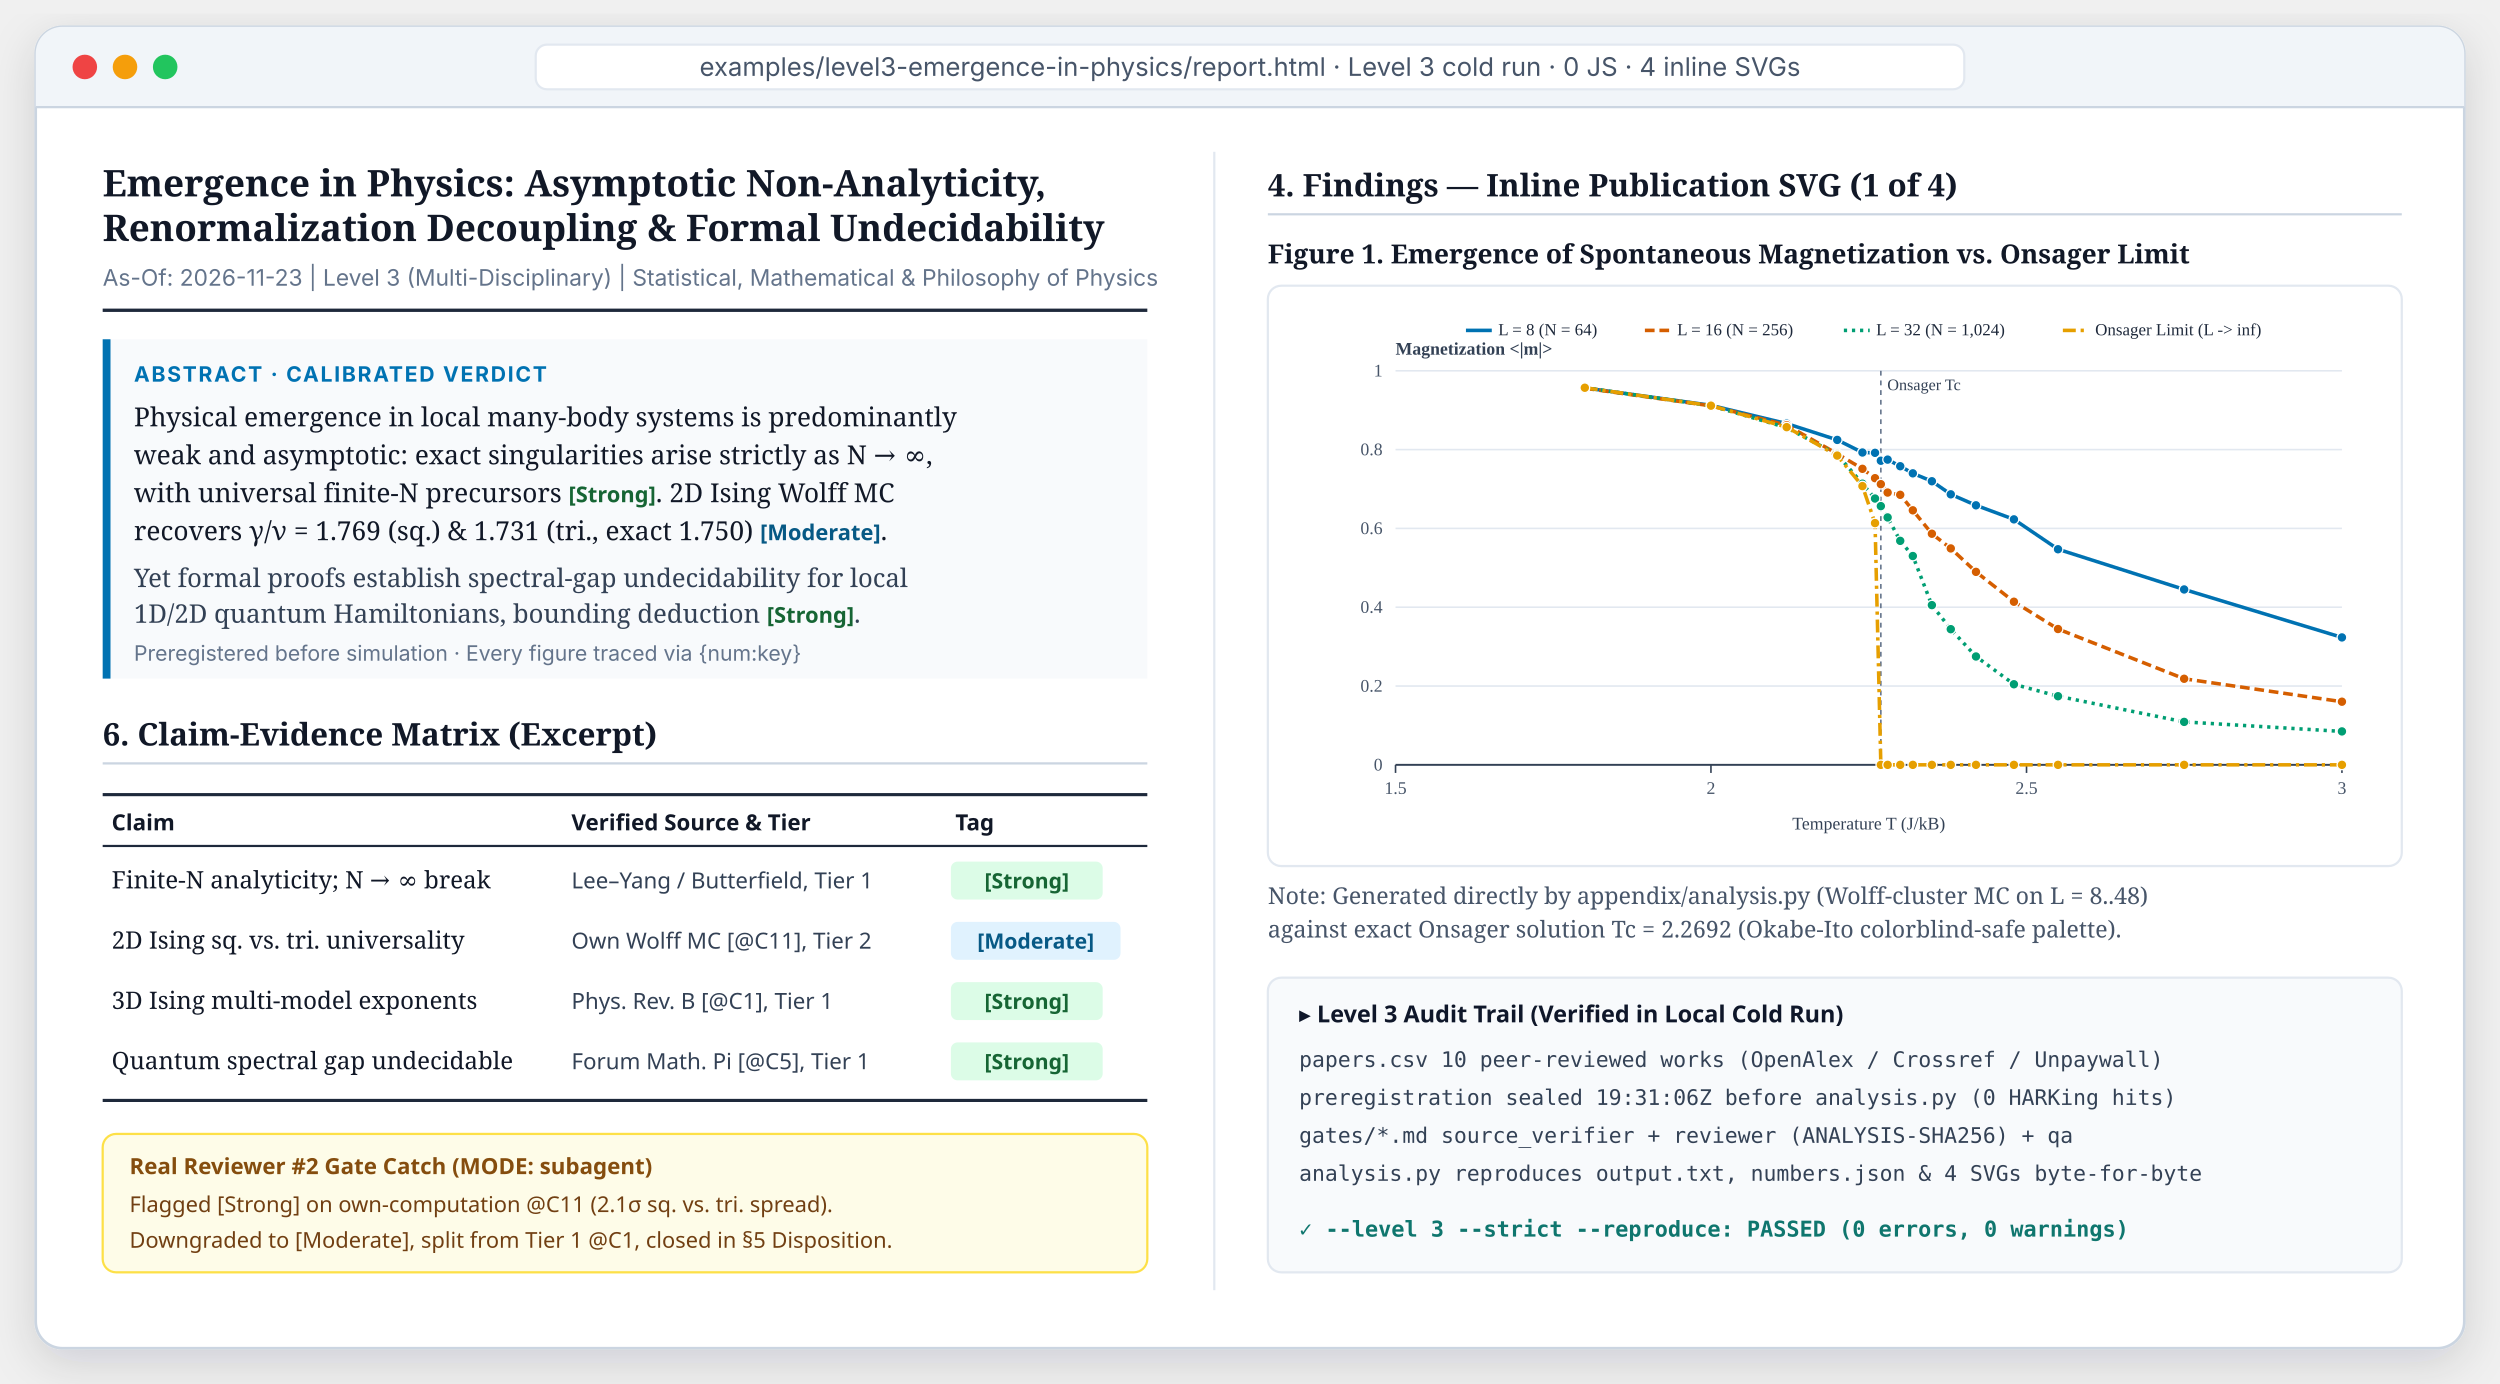
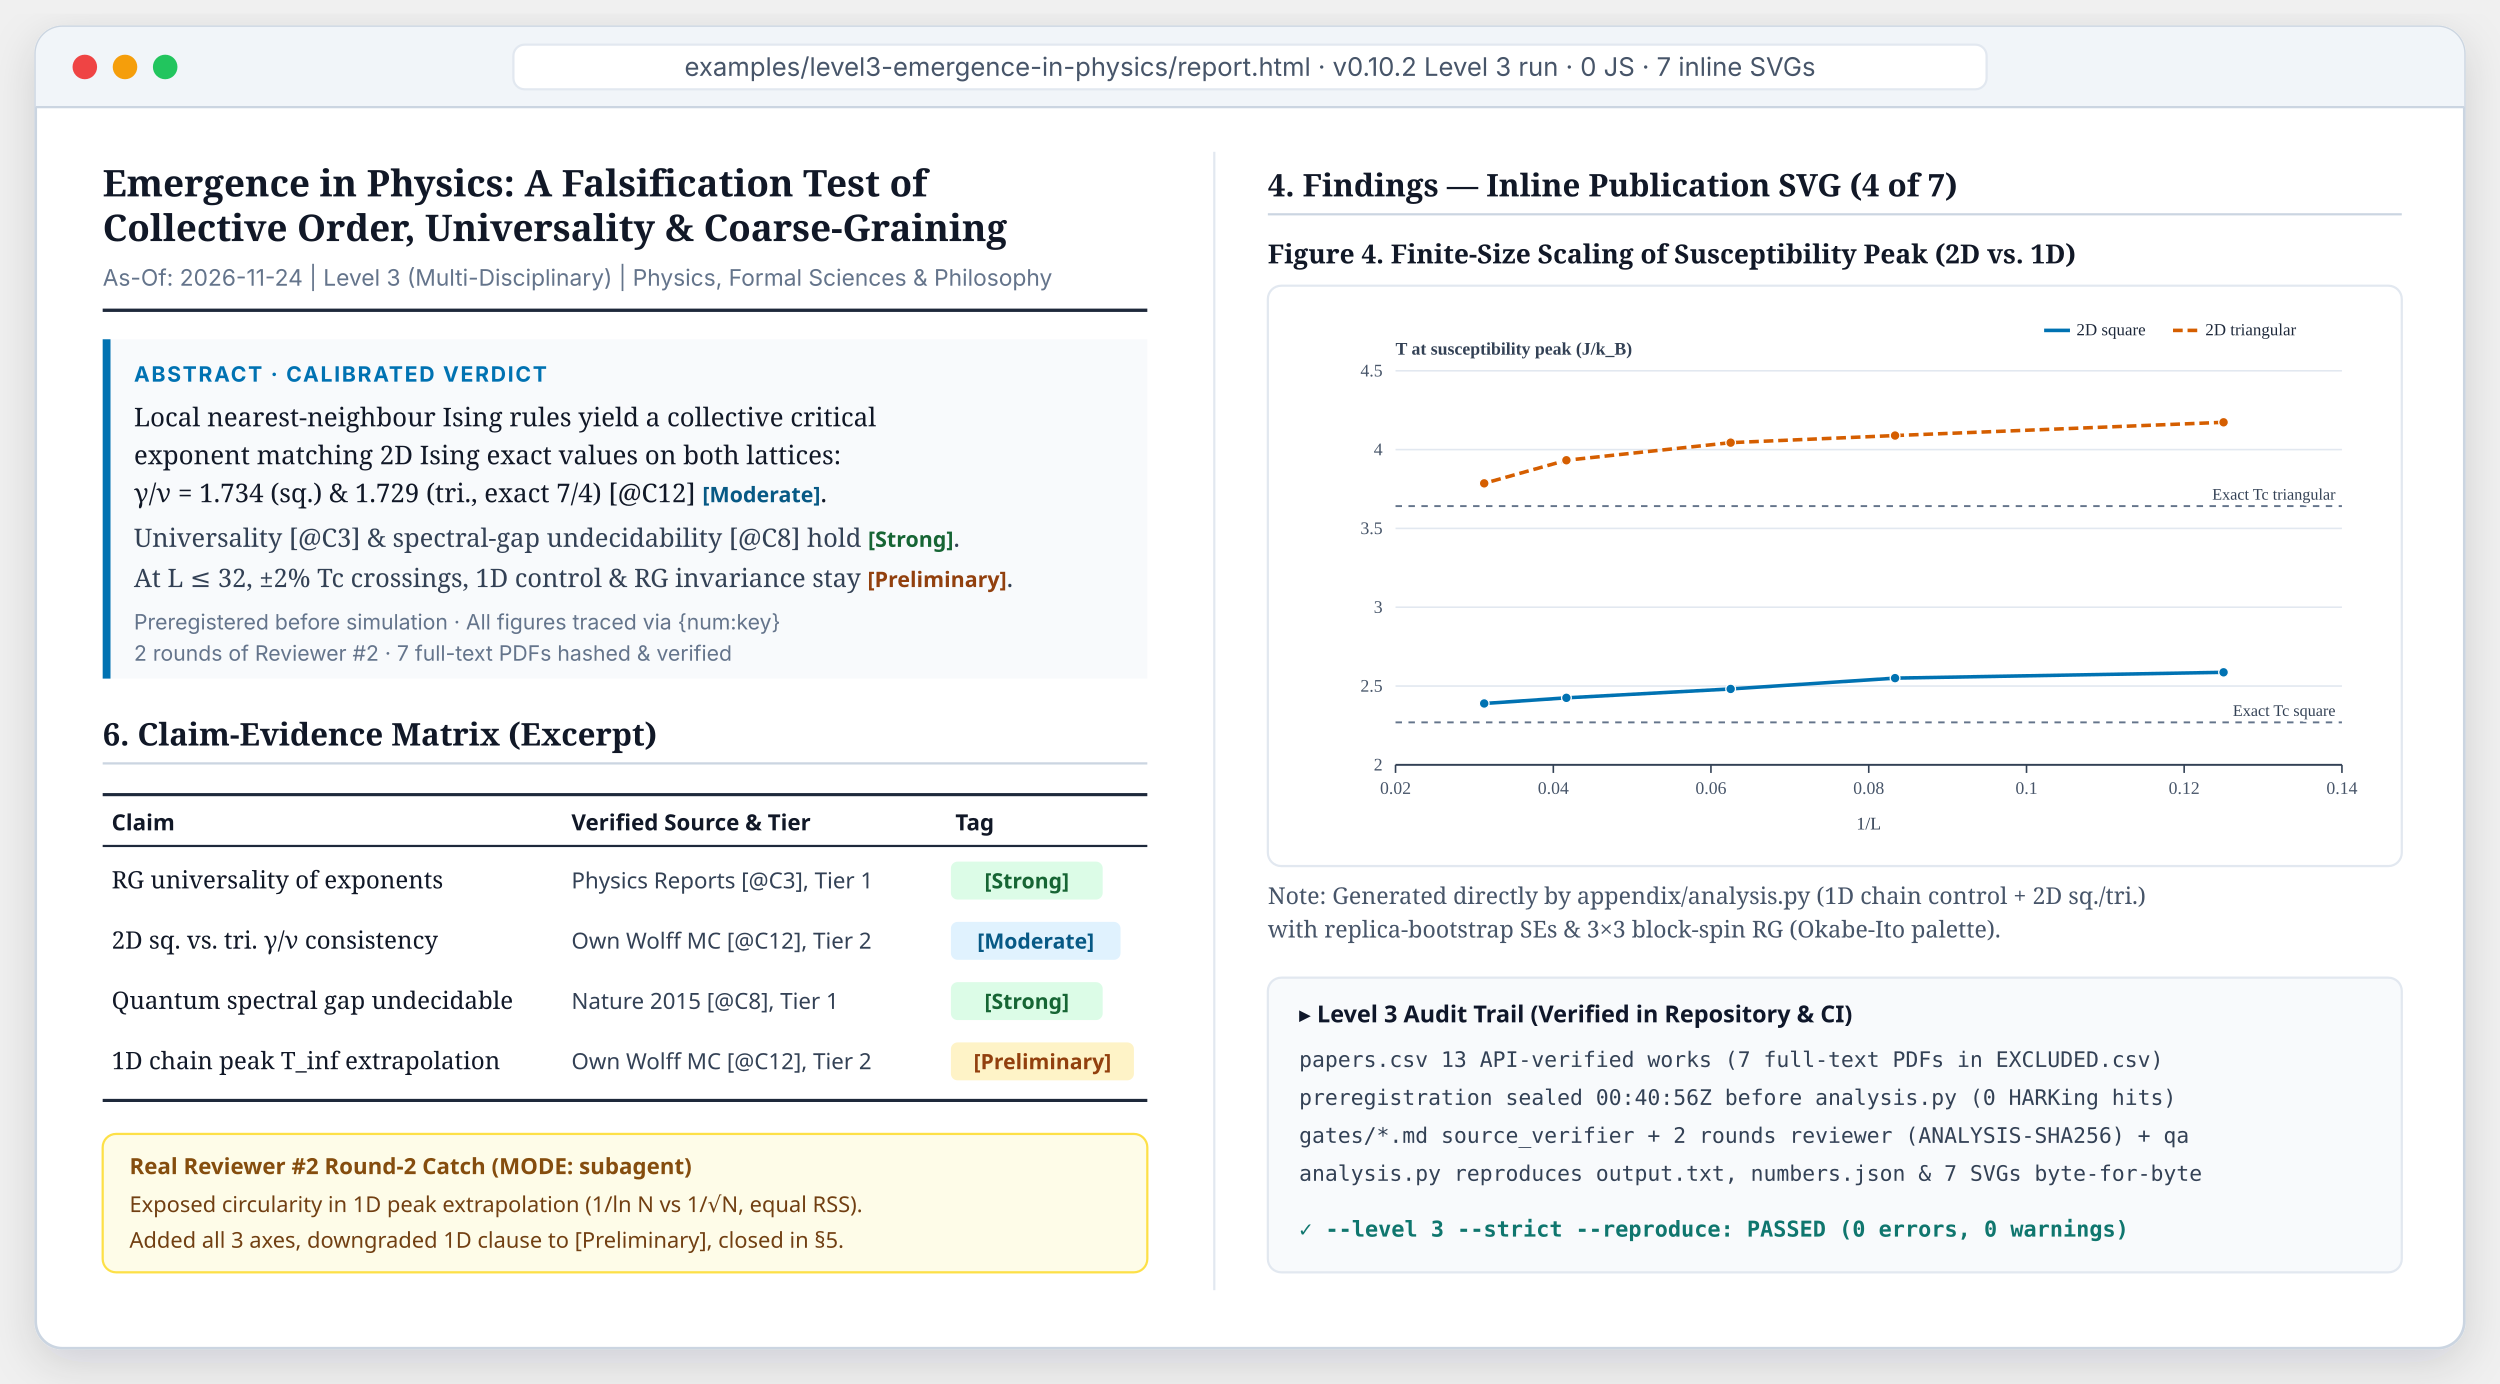
- <svg xmlns="http://www.w3.org/2000/svg" viewBox="0 0 1120 620" width="1120" height="620" role="img" aria-label="Heurisma Level 3 working-paper HTML preview: Emergence in Physics with Onsager Ising SVG chart, Claim-Evidence Matrix, and Reviewer #2 subagent gate">
+ <svg xmlns="http://www.w3.org/2000/svg" viewBox="0 0 1120 620" width="1120" height="620" role="img" aria-label="Heurisma Level 3 working-paper HTML preview: Emergence in Physics with Finite-Size Scaling SVG chart, Claim-Evidence Matrix, and Reviewer #2 subagent gate">
  <defs>
    <filter id="shadow" x="-4%" y="-4%" width="108%" height="110%">
      <feDropShadow dx="0" dy="6" stdDeviation="10" flood-color="#0f172a" flood-opacity="0.14" />
    </filter>
    <clipPath id="winClip">
      <rect x="16" y="12" width="1088" height="592" rx="12" />
    </clipPath>
  </defs>
  <rect x="16" y="12" width="1088" height="592" rx="12" fill="#ffffff" stroke="#cbd5e1" stroke-width="1.2" filter="url(#shadow)" />
  <g clip-path="url(#winClip)">
    <rect x="16" y="12" width="1088" height="36" fill="#f1f5f9" />
    <line x1="16" y1="48" x2="1104" y2="48" stroke="#cbd5e1" stroke-width="1" />
    <circle cx="38" cy="30" r="5.5" fill="#ef4444" />
    <circle cx="56" cy="30" r="5.5" fill="#f59e0b" />
    <circle cx="74" cy="30" r="5.5" fill="#22c55e" />
-     <rect x="240" y="20" width="640" height="20" rx="5" fill="#ffffff" stroke="#e2e8f0" stroke-width="1" />
-     <text x="560" y="34" text-anchor="middle" font-family="system-ui, -apple-system, sans-serif" font-size="11.5" fill="#475569">examples/level3-emergence-in-physics/report.html  ·  Level 3 cold run · 0 JS · 4 inline SVGs</text>
+     <rect x="230" y="20" width="660" height="20" rx="5" fill="#ffffff" stroke="#e2e8f0" stroke-width="1" />
+     <text x="560" y="34" text-anchor="middle" font-family="system-ui, -apple-system, sans-serif" font-size="11.5" fill="#475569">examples/level3-emergence-in-physics/report.html  ·  v0.10.2 Level 3 run · 0 JS · 7 inline SVGs</text>
    <g transform="translate(46, 70)">
-       <text x="0" y="18" font-family="Georgia, Charter, serif" font-size="16.5" font-weight="700" fill="#111827">Emergence in Physics: Asymptotic Non-Analyticity,</text>
-       <text x="0" y="38" font-family="Georgia, Charter, serif" font-size="16.5" font-weight="700" fill="#111827">Renormalization Decoupling &amp; Formal Undecidability</text>
-       <text x="0" y="58" font-family="system-ui, -apple-system, sans-serif" font-size="10.2" fill="#64748b">As-Of: 2026-11-23  |  Level 3 (Multi-Disciplinary)  |  Statistical, Mathematical &amp; Philosophy of Physics</text>
+       <text x="0" y="18" font-family="Georgia, Charter, serif" font-size="16.5" font-weight="700" fill="#111827">Emergence in Physics: A Falsification Test of</text>
+       <text x="0" y="38" font-family="Georgia, Charter, serif" font-size="16.5" font-weight="700" fill="#111827">Collective Order, Universality &amp; Coarse-Graining</text>
+       <text x="0" y="58" font-family="system-ui, -apple-system, sans-serif" font-size="10.2" fill="#64748b">As-Of: 2026-11-24  |  Level 3 (Multi-Disciplinary)  |  Physics, Formal Sciences &amp; Philosophy</text>
      <line x1="0" y1="69" x2="468" y2="69" stroke="#1e293b" stroke-width="1.5" />
      <rect x="0" y="82" width="468" height="152" fill="#f8fafc" />
      <rect x="0" y="82" width="3.5" height="152" fill="#0072B2" />
      <text x="14" y="101" font-family="system-ui, -apple-system, sans-serif" font-size="9.5" font-weight="700" letter-spacing="0.08em" fill="#0072B2">ABSTRACT · CALIBRATED VERDICT</text>
-       <text x="14" y="121" font-family="Georgia, Charter, serif" font-size="11.8" fill="#111827">Physical emergence in local many-body systems is predominantly</text>
-       <text x="14" y="138" font-family="Georgia, Charter, serif" font-size="11.8" fill="#111827">weak and asymptotic: exact singularities arise strictly as N → ∞,</text>
-       <text x="14" y="155" font-family="Georgia, Charter, serif" font-size="11.8" fill="#111827">with universal finite-N precursors
-         <tspan font-family="system-ui, sans-serif" font-size="9.8" font-weight="700" fill="#166534"> [Strong]</tspan>. 2D Ising Wolff MC
+       <text x="14" y="121" font-family="Georgia, Charter, serif" font-size="11.6" fill="#111827">Local nearest-neighbour Ising rules yield a collective critical</text>
+       <text x="14" y="138" font-family="Georgia, Charter, serif" font-size="11.6" fill="#111827">exponent matching 2D Ising exact values on both lattices:</text>
+       <text x="14" y="155" font-family="Georgia, Charter, serif" font-size="11.6" fill="#111827">γ/ν = 1.734 (sq.) &amp; 1.729 (tri., exact 7/4) [@C12]
+         <tspan font-family="system-ui, sans-serif" font-size="9.6" font-weight="700" fill="#075985"> [Moderate]</tspan>.
      </text>
-       <text x="14" y="172" font-family="Georgia, Charter, serif" font-size="11.8" fill="#111827">recovers γ/ν = 1.769 (sq.) &amp; 1.731 (tri., exact 1.750)
-         <tspan font-family="system-ui, sans-serif" font-size="9.8" font-weight="700" fill="#075985"> [Moderate]</tspan>.
+       <text x="14" y="175" font-family="Georgia, Charter, serif" font-size="11.4" fill="#334155">Universality [@C3] &amp; spectral-gap undecidability [@C8] hold
+         <tspan font-family="system-ui, sans-serif" font-size="9.6" font-weight="700" fill="#166534"> [Strong]</tspan>.
      </text>
-       <text x="14" y="193" font-family="Georgia, Charter, serif" font-size="11.5" fill="#334155">Yet formal proofs establish spectral-gap undecidability for local</text>
-       <text x="14" y="209" font-family="Georgia, Charter, serif" font-size="11.5" fill="#334155">1D/2D quantum Hamiltonians, bounding deduction
-         <tspan font-family="system-ui, sans-serif" font-size="9.8" font-weight="700" fill="#166534"> [Strong]</tspan>.
+       <text x="14" y="193" font-family="Georgia, Charter, serif" font-size="11.4" fill="#334155">At L ≤ 32, ±2% Tc crossings, 1D control &amp; RG invariance stay
+         <tspan font-family="system-ui, sans-serif" font-size="9.6" font-weight="700" fill="#92400e"> [Preliminary]</tspan>.
      </text>
-       <text x="14" y="226" font-family="system-ui, -apple-system, sans-serif" font-size="9.5" fill="#64748b">Preregistered before simulation · Every figure traced via {num:key}</text>
+       <text x="14" y="212" font-family="system-ui, -apple-system, sans-serif" font-size="9.5" fill="#64748b">Preregistered before simulation · All figures traced via {num:key}</text>
+       <text x="14" y="226" font-family="system-ui, -apple-system, sans-serif" font-size="9.5" fill="#64748b">2 rounds of Reviewer #2 · 7 full-text PDFs hashed &amp; verified</text>
      <text x="0" y="264" font-family="Georgia, Charter, serif" font-size="14" font-weight="700" fill="#111827">6. Claim-Evidence Matrix (Excerpt)</text>
      <line x1="0" y1="272" x2="468" y2="272" stroke="#cbd5e1" stroke-width="1" />
      <line x1="0" y1="286" x2="468" y2="286" stroke="#1e293b" stroke-width="1.4" />
      <text x="4" y="302" font-family="system-ui, sans-serif" font-size="10" font-weight="700" fill="#111827">Claim</text>
      <text x="210" y="302" font-family="system-ui, sans-serif" font-size="10" font-weight="700" fill="#111827">Verified Source &amp; Tier</text>
      <text x="382" y="302" font-family="system-ui, sans-serif" font-size="10" font-weight="700" fill="#111827">Tag</text>
      <line x1="0" y1="309" x2="468" y2="309" stroke="#1e293b" stroke-width="1" />
-       <text x="4" y="328" font-family="Georgia, serif" font-size="10.8" fill="#111827">Finite-N analyticity; N → ∞ break</text>
-       <text x="210" y="328" font-family="system-ui, sans-serif" font-size="10" fill="#334155">Lee–Yang / Butterfield, Tier 1</text>
+       <text x="4" y="328" font-family="Georgia, serif" font-size="10.8" fill="#111827">RG universality of exponents</text>
+       <text x="210" y="328" font-family="system-ui, sans-serif" font-size="10" fill="#334155">Physics Reports [@C3], Tier 1</text>
      <rect x="380" y="316" width="68" height="17" rx="3" fill="#dcfce7" />
      <text x="414" y="328" text-anchor="middle" font-family="system-ui, sans-serif" font-size="9.5" font-weight="700" fill="#166534">[Strong]</text>
-       <text x="4" y="355" font-family="Georgia, serif" font-size="10.8" fill="#111827">2D Ising sq. vs. tri. universality</text>
-       <text x="210" y="355" font-family="system-ui, sans-serif" font-size="10" fill="#334155">Own Wolff MC [@C11], Tier 2</text>
+       <text x="4" y="355" font-family="Georgia, serif" font-size="10.8" fill="#111827">2D sq. vs. tri. γ/ν consistency</text>
+       <text x="210" y="355" font-family="system-ui, sans-serif" font-size="10" fill="#334155">Own Wolff MC [@C12], Tier 2</text>
      <rect x="380" y="343" width="76" height="17" rx="3" fill="#e0f2fe" />
      <text x="418" y="355" text-anchor="middle" font-family="system-ui, sans-serif" font-size="9.5" font-weight="700" fill="#075985">[Moderate]</text>
-       <text x="4" y="382" font-family="Georgia, serif" font-size="10.8" fill="#111827">3D Ising multi-model exponents</text>
-       <text x="210" y="382" font-family="system-ui, sans-serif" font-size="10" fill="#334155">Phys. Rev. B [@C1], Tier 1</text>
+       <text x="4" y="382" font-family="Georgia, serif" font-size="10.8" fill="#111827">Quantum spectral gap undecidable</text>
+       <text x="210" y="382" font-family="system-ui, sans-serif" font-size="10" fill="#334155">Nature 2015 [@C8], Tier 1</text>
      <rect x="380" y="370" width="68" height="17" rx="3" fill="#dcfce7" />
      <text x="414" y="382" text-anchor="middle" font-family="system-ui, sans-serif" font-size="9.5" font-weight="700" fill="#166534">[Strong]</text>
-       <text x="4" y="409" font-family="Georgia, serif" font-size="10.8" fill="#111827">Quantum spectral gap undecidable</text>
-       <text x="210" y="409" font-family="system-ui, sans-serif" font-size="10" fill="#334155">Forum Math. Pi [@C5], Tier 1</text>
-       <rect x="380" y="397" width="68" height="17" rx="3" fill="#dcfce7" />
-       <text x="414" y="409" text-anchor="middle" font-family="system-ui, sans-serif" font-size="9.5" font-weight="700" fill="#166534">[Strong]</text>
+       <text x="4" y="409" font-family="Georgia, serif" font-size="10.8" fill="#111827">1D chain peak T_inf extrapolation</text>
+       <text x="210" y="409" font-family="system-ui, sans-serif" font-size="10" fill="#334155">Own Wolff MC [@C12], Tier 2</text>
+       <rect x="380" y="397" width="82" height="17" rx="3" fill="#fef3c7" />
+       <text x="421" y="409" text-anchor="middle" font-family="system-ui, sans-serif" font-size="9.5" font-weight="700" fill="#92400e">[Preliminary]</text>
      <line x1="0" y1="423" x2="468" y2="423" stroke="#1e293b" stroke-width="1.4" />
      <rect x="0" y="438" width="468" height="62" rx="6" fill="#fefce8" stroke="#fde047" stroke-width="1" />
-       <text x="12" y="456" font-family="system-ui, sans-serif" font-size="10" font-weight="700" fill="#854d0e">Real Reviewer #2 Gate Catch (MODE: subagent)</text>
-       <text x="12" y="473" font-family="system-ui, sans-serif" font-size="9.8" fill="#713f12">Flagged [Strong] on own-computation @C11 (2.1σ sq. vs. tri. spread).</text>
-       <text x="12" y="489" font-family="system-ui, sans-serif" font-size="9.8" fill="#713f12">Downgraded to [Moderate], split from Tier 1 @C1, closed in §5 Disposition.</text>
+       <text x="12" y="456" font-family="system-ui, sans-serif" font-size="10" font-weight="700" fill="#854d0e">Real Reviewer #2 Round-2 Catch (MODE: subagent)</text>
+       <text x="12" y="473" font-family="system-ui, sans-serif" font-size="9.8" fill="#713f12">Exposed circularity in 1D peak extrapolation (1/ln N vs 1/√N, equal RSS).</text>
+       <text x="12" y="489" font-family="system-ui, sans-serif" font-size="9.8" fill="#713f12">Added all 3 axes, downgraded 1D clause to [Preliminary], closed in §5.</text>
    </g>
    <line x1="544" y1="68" x2="544" y2="578" stroke="#e2e8f0" stroke-width="1" />
    <g transform="translate(568, 70)">
-       <text x="0" y="18" font-family="Georgia, Charter, serif" font-size="14" font-weight="700" fill="#111827">4. Findings — Inline Publication SVG (1 of 4)</text>
+       <text x="0" y="18" font-family="Georgia, Charter, serif" font-size="14" font-weight="700" fill="#111827">4. Findings — Inline Publication SVG (4 of 7)</text>
      <line x1="0" y1="26" x2="508" y2="26" stroke="#cbd5e1" stroke-width="1" />
-       <text x="0" y="48" font-family="Georgia, Charter, serif" font-size="11.8" font-weight="700" fill="#111827">Figure 1. Emergence of Spontaneous Magnetization vs. Onsager Limit</text>
+       <text x="0" y="48" font-family="Georgia, Charter, serif" font-size="11.8" font-weight="700" fill="#111827">Figure 4. Finite-Size Scaling of Susceptibility Peak (2D vs. 1D)</text>
      <rect x="0" y="58" width="508" height="260" rx="6" fill="#ffffff" stroke="#e2e8f0" stroke-width="1" />
      <svg x="8" y="64" width="492" height="248" viewBox="0 0 680 330">
        <line x1="68" y1="282.0" x2="654" y2="282.0" stroke="#e2e8f0" stroke-width="1" />
-         <text x="60" y="285.5" text-anchor="end" font-size="11" fill="#475569">0</text>
+         <text x="60" y="285.5" text-anchor="end" font-size="11" fill="#475569">2</text>
        <line x1="68" y1="233.2" x2="654" y2="233.2" stroke="#e2e8f0" stroke-width="1" />
-         <text x="60" y="236.7" text-anchor="end" font-size="11" fill="#475569">0.2</text>
+         <text x="60" y="236.7" text-anchor="end" font-size="11" fill="#475569">2.5</text>
        <line x1="68" y1="184.4" x2="654" y2="184.4" stroke="#e2e8f0" stroke-width="1" />
-         <text x="60" y="187.9" text-anchor="end" font-size="11" fill="#475569">0.4</text>
+         <text x="60" y="187.9" text-anchor="end" font-size="11" fill="#475569">3</text>
        <line x1="68" y1="135.6" x2="654" y2="135.6" stroke="#e2e8f0" stroke-width="1" />
-         <text x="60" y="139.1" text-anchor="end" font-size="11" fill="#475569">0.6</text>
+         <text x="60" y="139.1" text-anchor="end" font-size="11" fill="#475569">3.5</text>
        <line x1="68" y1="86.8" x2="654" y2="86.8" stroke="#e2e8f0" stroke-width="1" />
-         <text x="60" y="90.3" text-anchor="end" font-size="11" fill="#475569">0.8</text>
+         <text x="60" y="90.3" text-anchor="end" font-size="11" fill="#475569">4</text>
        <line x1="68" y1="38.0" x2="654" y2="38.0" stroke="#e2e8f0" stroke-width="1" />
-         <text x="60" y="41.5" text-anchor="end" font-size="11" fill="#475569">1</text>
+         <text x="60" y="41.5" text-anchor="end" font-size="11" fill="#475569">4.5</text>
        <line x1="68" y1="282" x2="654" y2="282" stroke="#334155" stroke-width="1.2" />
-         <text x="68" y="28" text-anchor="start" font-size="11" font-weight="600" fill="#334155">Magnetization &lt;|m|&gt;</text>
+         <text x="68" y="28" text-anchor="start" font-size="11" font-weight="600" fill="#334155">T at susceptibility peak (J/k_B)</text>
        <line x1="68.0" y1="282" x2="68.0" y2="287" stroke="#334155" />
-         <text x="68.0" y="300" text-anchor="middle" font-size="11" fill="#475569">1.5</text>
+         <text x="68.0" y="300" text-anchor="middle" font-size="11" fill="#475569">0.02</text>
+         <line x1="165.7" y1="282" x2="165.7" y2="287" stroke="#334155" />
+         <text x="165.7" y="300" text-anchor="middle" font-size="11" fill="#475569">0.04</text>
        <line x1="263.3" y1="282" x2="263.3" y2="287" stroke="#334155" />
-         <text x="263.3" y="300" text-anchor="middle" font-size="11" fill="#475569">2</text>
+         <text x="263.3" y="300" text-anchor="middle" font-size="11" fill="#475569">0.06</text>
+         <line x1="361.0" y1="282" x2="361.0" y2="287" stroke="#334155" />
+         <text x="361.0" y="300" text-anchor="middle" font-size="11" fill="#475569">0.08</text>
        <line x1="458.7" y1="282" x2="458.7" y2="287" stroke="#334155" />
-         <text x="458.7" y="300" text-anchor="middle" font-size="11" fill="#475569">2.5</text>
+         <text x="458.7" y="300" text-anchor="middle" font-size="11" fill="#475569">0.1</text>
+         <line x1="556.3" y1="282" x2="556.3" y2="287" stroke="#334155" />
+         <text x="556.3" y="300" text-anchor="middle" font-size="11" fill="#475569">0.12</text>
        <line x1="654.0" y1="282" x2="654.0" y2="287" stroke="#334155" />
-         <text x="654.0" y="300" text-anchor="middle" font-size="11" fill="#475569">3</text>
-         <text x="361.0" y="322" text-anchor="middle" font-size="11" fill="#334155">Temperature T (J/kB)</text>
-         <line x1="368.5" y1="38" x2="368.5" y2="282" stroke="#64748b" stroke-dasharray="3,3" stroke-width="1" />
-         <text x="372.5" y="50.0" text-anchor="start" font-size="10" fill="#334155" style="paint-order: stroke; stroke: #ffffff; stroke-width: 3px; stroke-linejoin: round;">Onsager Tc</text>
-         <polyline fill="none" stroke="#0072B2" stroke-width="2.2" points="185.2,48.6 263.3,59.4 310.2,70.7 341.5,80.8 357.1,88.6 364.9,88.8 368.5,93.7 372.7,93.0 380.5,97.1 388.3,101.5 400.1,106.4 411.8,114.5 427.4,121.3 450.9,130.0 478.2,148.5 556.3,173.4 654.0,203.1" />
-         <circle cx="185.2" cy="48.6" r="3.0" fill="#0072B2" stroke="#ffffff" stroke-width="0.8" />
-         <circle cx="263.3" cy="59.4" r="3.0" fill="#0072B2" stroke="#ffffff" stroke-width="0.8" />
-         <circle cx="310.2" cy="70.7" r="3.0" fill="#0072B2" stroke="#ffffff" stroke-width="0.8" />
-         <circle cx="341.5" cy="80.8" r="3.0" fill="#0072B2" stroke="#ffffff" stroke-width="0.8" />
-         <circle cx="357.1" cy="88.6" r="3.0" fill="#0072B2" stroke="#ffffff" stroke-width="0.8" />
-         <circle cx="364.9" cy="88.8" r="3.0" fill="#0072B2" stroke="#ffffff" stroke-width="0.8" />
-         <circle cx="368.5" cy="93.7" r="3.0" fill="#0072B2" stroke="#ffffff" stroke-width="0.8" />
-         <circle cx="372.7" cy="93.0" r="3.0" fill="#0072B2" stroke="#ffffff" stroke-width="0.8" />
-         <circle cx="380.5" cy="97.1" r="3.0" fill="#0072B2" stroke="#ffffff" stroke-width="0.8" />
-         <circle cx="388.3" cy="101.5" r="3.0" fill="#0072B2" stroke="#ffffff" stroke-width="0.8" />
-         <circle cx="400.1" cy="106.4" r="3.0" fill="#0072B2" stroke="#ffffff" stroke-width="0.8" />
-         <circle cx="411.8" cy="114.5" r="3.0" fill="#0072B2" stroke="#ffffff" stroke-width="0.8" />
-         <circle cx="427.4" cy="121.3" r="3.0" fill="#0072B2" stroke="#ffffff" stroke-width="0.8" />
-         <circle cx="450.9" cy="130.0" r="3.0" fill="#0072B2" stroke="#ffffff" stroke-width="0.8" />
-         <circle cx="478.2" cy="148.5" r="3.0" fill="#0072B2" stroke="#ffffff" stroke-width="0.8" />
-         <circle cx="556.3" cy="173.4" r="3.0" fill="#0072B2" stroke="#ffffff" stroke-width="0.8" />
-         <circle cx="654.0" cy="203.1" r="3.0" fill="#0072B2" stroke="#ffffff" stroke-width="0.8" />
-         <polyline fill="none" stroke="#D55E00" stroke-width="2.2" stroke-dasharray="6,3" points="185.2,48.8 263.3,59.7 310.2,71.7 341.5,89.4 357.1,98.7 364.9,104.5 368.5,108.2 372.7,113.4 380.5,114.8 388.3,124.4 400.1,138.9 411.8,148.0 427.4,162.5 450.9,181.0 478.2,197.9 556.3,228.7 654.0,242.9" />
-         <circle cx="185.2" cy="48.8" r="3.0" fill="#D55E00" stroke="#ffffff" stroke-width="0.8" />
-         <circle cx="263.3" cy="59.7" r="3.0" fill="#D55E00" stroke="#ffffff" stroke-width="0.8" />
-         <circle cx="310.2" cy="71.7" r="3.0" fill="#D55E00" stroke="#ffffff" stroke-width="0.8" />
-         <circle cx="341.5" cy="89.4" r="3.0" fill="#D55E00" stroke="#ffffff" stroke-width="0.8" />
-         <circle cx="357.1" cy="98.7" r="3.0" fill="#D55E00" stroke="#ffffff" stroke-width="0.8" />
-         <circle cx="364.9" cy="104.5" r="3.0" fill="#D55E00" stroke="#ffffff" stroke-width="0.8" />
-         <circle cx="368.5" cy="108.2" r="3.0" fill="#D55E00" stroke="#ffffff" stroke-width="0.8" />
-         <circle cx="372.7" cy="113.4" r="3.0" fill="#D55E00" stroke="#ffffff" stroke-width="0.8" />
-         <circle cx="380.5" cy="114.8" r="3.0" fill="#D55E00" stroke="#ffffff" stroke-width="0.8" />
-         <circle cx="388.3" cy="124.4" r="3.0" fill="#D55E00" stroke="#ffffff" stroke-width="0.8" />
-         <circle cx="400.1" cy="138.9" r="3.0" fill="#D55E00" stroke="#ffffff" stroke-width="0.8" />
-         <circle cx="411.8" cy="148.0" r="3.0" fill="#D55E00" stroke="#ffffff" stroke-width="0.8" />
-         <circle cx="427.4" cy="162.5" r="3.0" fill="#D55E00" stroke="#ffffff" stroke-width="0.8" />
-         <circle cx="450.9" cy="181.0" r="3.0" fill="#D55E00" stroke="#ffffff" stroke-width="0.8" />
-         <circle cx="478.2" cy="197.9" r="3.0" fill="#D55E00" stroke="#ffffff" stroke-width="0.8" />
-         <circle cx="556.3" cy="228.7" r="3.0" fill="#D55E00" stroke="#ffffff" stroke-width="0.8" />
-         <circle cx="654.0" cy="242.9" r="3.0" fill="#D55E00" stroke="#ffffff" stroke-width="0.8" />
-         <polyline fill="none" stroke="#009E73" stroke-width="2.2" stroke-dasharray="2,3" points="185.2,48.5 263.3,59.6 310.2,73.2 341.5,89.9 357.1,107.9 364.9,117.1 368.5,121.8 372.7,128.8 380.5,143.3 388.3,152.7 400.1,183.1 411.8,198.0 427.4,214.9 450.9,232.1 478.2,239.5 556.3,255.4 654.0,261.3" />
-         <circle cx="185.2" cy="48.5" r="3.0" fill="#009E73" stroke="#ffffff" stroke-width="0.8" />
-         <circle cx="263.3" cy="59.6" r="3.0" fill="#009E73" stroke="#ffffff" stroke-width="0.8" />
-         <circle cx="310.2" cy="73.2" r="3.0" fill="#009E73" stroke="#ffffff" stroke-width="0.8" />
-         <circle cx="341.5" cy="89.9" r="3.0" fill="#009E73" stroke="#ffffff" stroke-width="0.8" />
-         <circle cx="357.1" cy="107.9" r="3.0" fill="#009E73" stroke="#ffffff" stroke-width="0.8" />
-         <circle cx="364.9" cy="117.1" r="3.0" fill="#009E73" stroke="#ffffff" stroke-width="0.8" />
-         <circle cx="368.5" cy="121.8" r="3.0" fill="#009E73" stroke="#ffffff" stroke-width="0.8" />
-         <circle cx="372.7" cy="128.8" r="3.0" fill="#009E73" stroke="#ffffff" stroke-width="0.8" />
-         <circle cx="380.5" cy="143.3" r="3.0" fill="#009E73" stroke="#ffffff" stroke-width="0.8" />
-         <circle cx="388.3" cy="152.7" r="3.0" fill="#009E73" stroke="#ffffff" stroke-width="0.8" />
-         <circle cx="400.1" cy="183.1" r="3.0" fill="#009E73" stroke="#ffffff" stroke-width="0.8" />
-         <circle cx="411.8" cy="198.0" r="3.0" fill="#009E73" stroke="#ffffff" stroke-width="0.8" />
-         <circle cx="427.4" cy="214.9" r="3.0" fill="#009E73" stroke="#ffffff" stroke-width="0.8" />
-         <circle cx="450.9" cy="232.1" r="3.0" fill="#009E73" stroke="#ffffff" stroke-width="0.8" />
-         <circle cx="478.2" cy="239.5" r="3.0" fill="#009E73" stroke="#ffffff" stroke-width="0.8" />
-         <circle cx="556.3" cy="255.4" r="3.0" fill="#009E73" stroke="#ffffff" stroke-width="0.8" />
-         <circle cx="654.0" cy="261.3" r="3.0" fill="#009E73" stroke="#ffffff" stroke-width="0.8" />
-         <polyline fill="none" stroke="#E69F00" stroke-width="2.2" stroke-dasharray="8,3,2,3" points="185.2,48.5 263.3,59.6 310.2,72.9 341.5,90.5 357.1,109.4 364.9,132.3 368.5,282.0 372.7,282.0 380.5,282.0 388.3,282.0 400.1,282.0 411.8,282.0 427.4,282.0 450.9,282.0 478.2,282.0 556.3,282.0 654.0,282.0" />
-         <circle cx="185.2" cy="48.5" r="3.0" fill="#E69F00" stroke="#ffffff" stroke-width="0.8" />
-         <circle cx="263.3" cy="59.6" r="3.0" fill="#E69F00" stroke="#ffffff" stroke-width="0.8" />
-         <circle cx="310.2" cy="72.9" r="3.0" fill="#E69F00" stroke="#ffffff" stroke-width="0.8" />
-         <circle cx="341.5" cy="90.5" r="3.0" fill="#E69F00" stroke="#ffffff" stroke-width="0.8" />
-         <circle cx="357.1" cy="109.4" r="3.0" fill="#E69F00" stroke="#ffffff" stroke-width="0.8" />
-         <circle cx="364.9" cy="132.3" r="3.0" fill="#E69F00" stroke="#ffffff" stroke-width="0.8" />
-         <circle cx="368.5" cy="282.0" r="3.0" fill="#E69F00" stroke="#ffffff" stroke-width="0.8" />
-         <circle cx="372.7" cy="282.0" r="3.0" fill="#E69F00" stroke="#ffffff" stroke-width="0.8" />
-         <circle cx="380.5" cy="282.0" r="3.0" fill="#E69F00" stroke="#ffffff" stroke-width="0.8" />
-         <circle cx="388.3" cy="282.0" r="3.0" fill="#E69F00" stroke="#ffffff" stroke-width="0.8" />
-         <circle cx="400.1" cy="282.0" r="3.0" fill="#E69F00" stroke="#ffffff" stroke-width="0.8" />
-         <circle cx="411.8" cy="282.0" r="3.0" fill="#E69F00" stroke="#ffffff" stroke-width="0.8" />
-         <circle cx="427.4" cy="282.0" r="3.0" fill="#E69F00" stroke="#ffffff" stroke-width="0.8" />
-         <circle cx="450.9" cy="282.0" r="3.0" fill="#E69F00" stroke="#ffffff" stroke-width="0.8" />
-         <circle cx="478.2" cy="282.0" r="3.0" fill="#E69F00" stroke="#ffffff" stroke-width="0.8" />
-         <circle cx="556.3" cy="282.0" r="3.0" fill="#E69F00" stroke="#ffffff" stroke-width="0.8" />
-         <circle cx="654.0" cy="282.0" r="3.0" fill="#E69F00" stroke="#ffffff" stroke-width="0.8" />
-         <line x1="481.2" y1="13" x2="497.2" y2="13" stroke="#E69F00" stroke-width="2.2" stroke-dasharray="8,3,2,3" />
-         <text x="501.2" y="16" font-size="10.5" fill="#1e293b">Onsager Limit (L -&gt; inf)</text>
-         <line x1="345.6" y1="13" x2="361.6" y2="13" stroke="#009E73" stroke-width="2.2" stroke-dasharray="2,3" />
-         <text x="365.6" y="16" font-size="10.5" fill="#1e293b">L = 32 (N = 1,024)</text>
-         <line x1="222.4" y1="13" x2="238.4" y2="13" stroke="#D55E00" stroke-width="2.2" stroke-dasharray="6,3" />
-         <text x="242.4" y="16" font-size="10.5" fill="#1e293b">L = 16 (N = 256)</text>
-         <line x1="111.6" y1="13" x2="127.6" y2="13" stroke="#0072B2" stroke-width="2.2" />
-         <text x="131.6" y="16" font-size="10.5" fill="#1e293b">L = 8 (N = 64)</text>
+         <text x="654.0" y="300" text-anchor="middle" font-size="11" fill="#475569">0.14</text>
+         <text x="361.0" y="322" text-anchor="middle" font-size="11" fill="#334155">1/L</text>
+         <polyline fill="none" stroke="#0072B2" stroke-width="2.2" points="580.7,224.7 377.3,228.3 275.5,235.0 173.8,240.5 122.9,244.0" />
+         <circle cx="580.7" cy="224.7" r="3.0" fill="#0072B2" stroke="#ffffff" stroke-width="0.8" />
+         <circle cx="377.3" cy="228.3" r="3.0" fill="#0072B2" stroke="#ffffff" stroke-width="0.8" />
+         <circle cx="275.5" cy="235.0" r="3.0" fill="#0072B2" stroke="#ffffff" stroke-width="0.8" />
+         <circle cx="173.8" cy="240.5" r="3.0" fill="#0072B2" stroke="#ffffff" stroke-width="0.8" />
+         <circle cx="122.9" cy="244.0" r="3.0" fill="#0072B2" stroke="#ffffff" stroke-width="0.8" />
+         <polyline fill="none" stroke="#D55E00" stroke-width="2.2" stroke-dasharray="6,3" points="580.7,69.9 377.3,78.1 275.5,82.5 173.8,93.4 122.9,107.7" />
+         <circle cx="580.7" cy="69.9" r="3.0" fill="#D55E00" stroke="#ffffff" stroke-width="0.8" />
+         <circle cx="377.3" cy="78.1" r="3.0" fill="#D55E00" stroke="#ffffff" stroke-width="0.8" />
+         <circle cx="275.5" cy="82.5" r="3.0" fill="#D55E00" stroke="#ffffff" stroke-width="0.8" />
+         <circle cx="173.8" cy="93.4" r="3.0" fill="#D55E00" stroke="#ffffff" stroke-width="0.8" />
+         <circle cx="122.9" cy="107.7" r="3.0" fill="#D55E00" stroke="#ffffff" stroke-width="0.8" />
+         <line x1="68" y1="255.7" x2="654" y2="255.7" stroke="#64748b" stroke-dasharray="4,4" stroke-width="1.2" />
+         <rect class="ref-label-bg" x="563.0" y="240.7" width="90.0" height="13" rx="2" fill="#ffffff" fill-opacity="0.85" />
+         <text x="650" y="251.7" text-anchor="end" font-size="10" fill="#334155" style="paint-order: stroke; stroke: #ffffff; stroke-width: 3px; stroke-linejoin: round;">Exact Tc square</text>
+         <line x1="68" y1="121.8" x2="654" y2="121.8" stroke="#64748b" stroke-dasharray="4,4" stroke-width="1.2" />
+         <rect class="ref-label-bg" x="540.6" y="106.8" width="112.4" height="13" rx="2" fill="#ffffff" fill-opacity="0.85" />
+         <text x="650" y="117.8" text-anchor="end" font-size="10" fill="#334155" style="paint-order: stroke; stroke: #ffffff; stroke-width: 3px; stroke-linejoin: round;">Exact Tc triangular</text>
+         <line x1="549.4" y1="13" x2="565.4" y2="13" stroke="#D55E00" stroke-width="2.2" stroke-dasharray="6,3" />
+         <text x="569.4" y="16" font-size="10.5" fill="#1e293b">2D triangular</text>
+         <line x1="469.6" y1="13" x2="485.6" y2="13" stroke="#0072B2" stroke-width="2.2" />
+         <text x="489.6" y="16" font-size="10.5" fill="#1e293b">2D square</text>
      </svg>
-       <text x="0" y="335" font-family="Georgia, Charter, serif" font-size="10.4" fill="#475569">Note: Generated directly by appendix/analysis.py (Wolff-cluster MC on L = 8..48)</text>
-       <text x="0" y="350" font-family="Georgia, Charter, serif" font-size="10.4" fill="#475569">against exact Onsager solution Tc = 2.2692 (Okabe-Ito colorblind-safe palette).</text>
+       <text x="0" y="335" font-family="Georgia, Charter, serif" font-size="10.4" fill="#475569">Note: Generated directly by appendix/analysis.py (1D chain control + 2D sq./tri.)</text>
+       <text x="0" y="350" font-family="Georgia, Charter, serif" font-size="10.4" fill="#475569">with replica-bootstrap SEs &amp; 3×3 block-spin RG (Okabe-Ito palette).</text>
      <rect x="0" y="368" width="508" height="132" rx="6" fill="#f8fafc" stroke="#e2e8f0" stroke-width="1" />
-       <text x="14" y="388" font-family="system-ui, sans-serif" font-size="10.5" font-weight="700" fill="#0f172a">▸ Level 3 Audit Trail (Verified in Local Cold Run)</text>
-       <text x="14" y="408" font-family="ui-monospace, SFMono-Regular, Menlo, monospace" font-size="9.6" fill="#334155">papers.csv      10 peer-reviewed works (OpenAlex / Crossref / Unpaywall)</text>
-       <text x="14" y="425" font-family="ui-monospace, SFMono-Regular, Menlo, monospace" font-size="9.6" fill="#334155">preregistration sealed 19:31:06Z before analysis.py (0 HARKing hits)</text>
-       <text x="14" y="442" font-family="ui-monospace, SFMono-Regular, Menlo, monospace" font-size="9.6" fill="#334155">gates/*.md      source_verifier + reviewer (ANALYSIS-SHA256) + qa</text>
-       <text x="14" y="459" font-family="ui-monospace, SFMono-Regular, Menlo, monospace" font-size="9.6" fill="#334155">analysis.py     reproduces output.txt, numbers.json &amp; 4 SVGs byte-for-byte</text>
+       <text x="14" y="388" font-family="system-ui, sans-serif" font-size="10.5" font-weight="700" fill="#0f172a">▸ Level 3 Audit Trail (Verified in Repository &amp; CI)</text>
+       <text x="14" y="408" font-family="ui-monospace, SFMono-Regular, Menlo, monospace" font-size="9.6" fill="#334155">papers.csv      13 API-verified works (7 full-text PDFs in EXCLUDED.csv)</text>
+       <text x="14" y="425" font-family="ui-monospace, SFMono-Regular, Menlo, monospace" font-size="9.6" fill="#334155">preregistration sealed 00:40:56Z before analysis.py (0 HARKing hits)</text>
+       <text x="14" y="442" font-family="ui-monospace, SFMono-Regular, Menlo, monospace" font-size="9.6" fill="#334155">gates/*.md      source_verifier + 2 rounds reviewer (ANALYSIS-SHA256) + qa</text>
+       <text x="14" y="459" font-family="ui-monospace, SFMono-Regular, Menlo, monospace" font-size="9.6" fill="#334155">analysis.py     reproduces output.txt, numbers.json &amp; 7 SVGs byte-for-byte</text>
      <text x="14" y="484" font-family="ui-monospace, SFMono-Regular, Menlo, monospace" font-size="9.8" font-weight="700" fill="#0f766e">✓ --level 3 --strict --reproduce: PASSED (0 errors, 0 warnings)</text>
    </g>
  </g>
</svg>
